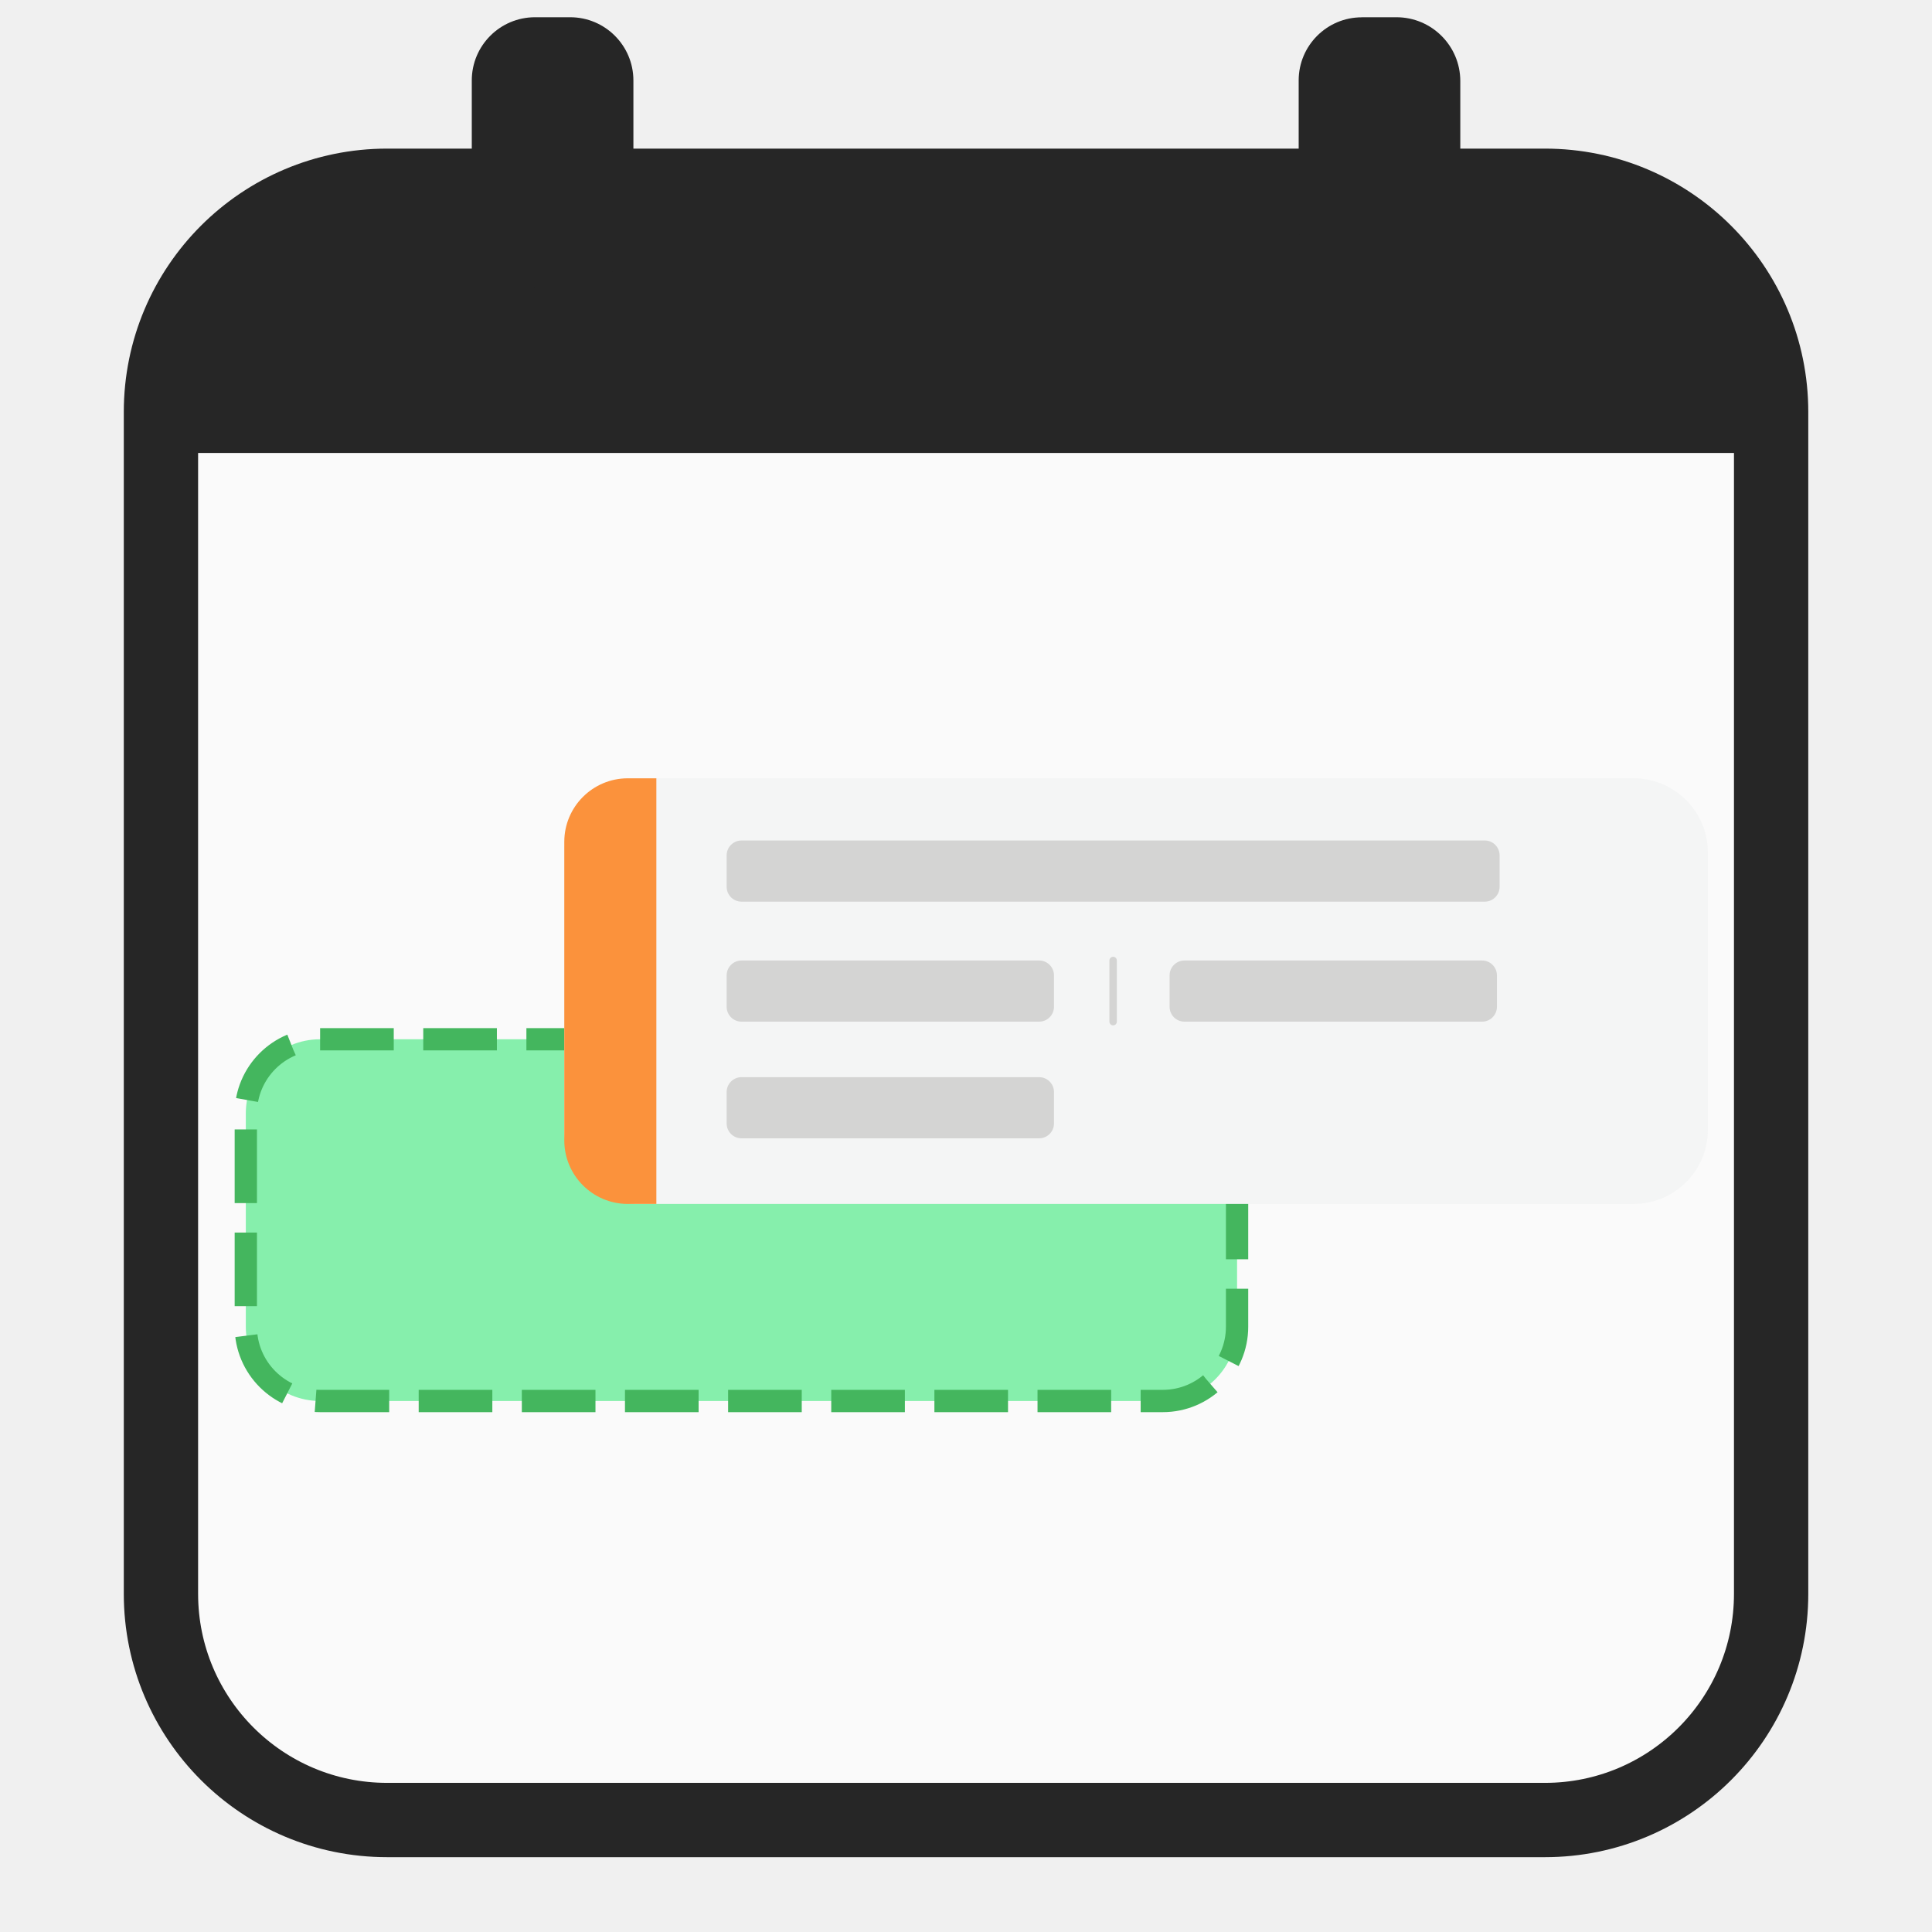
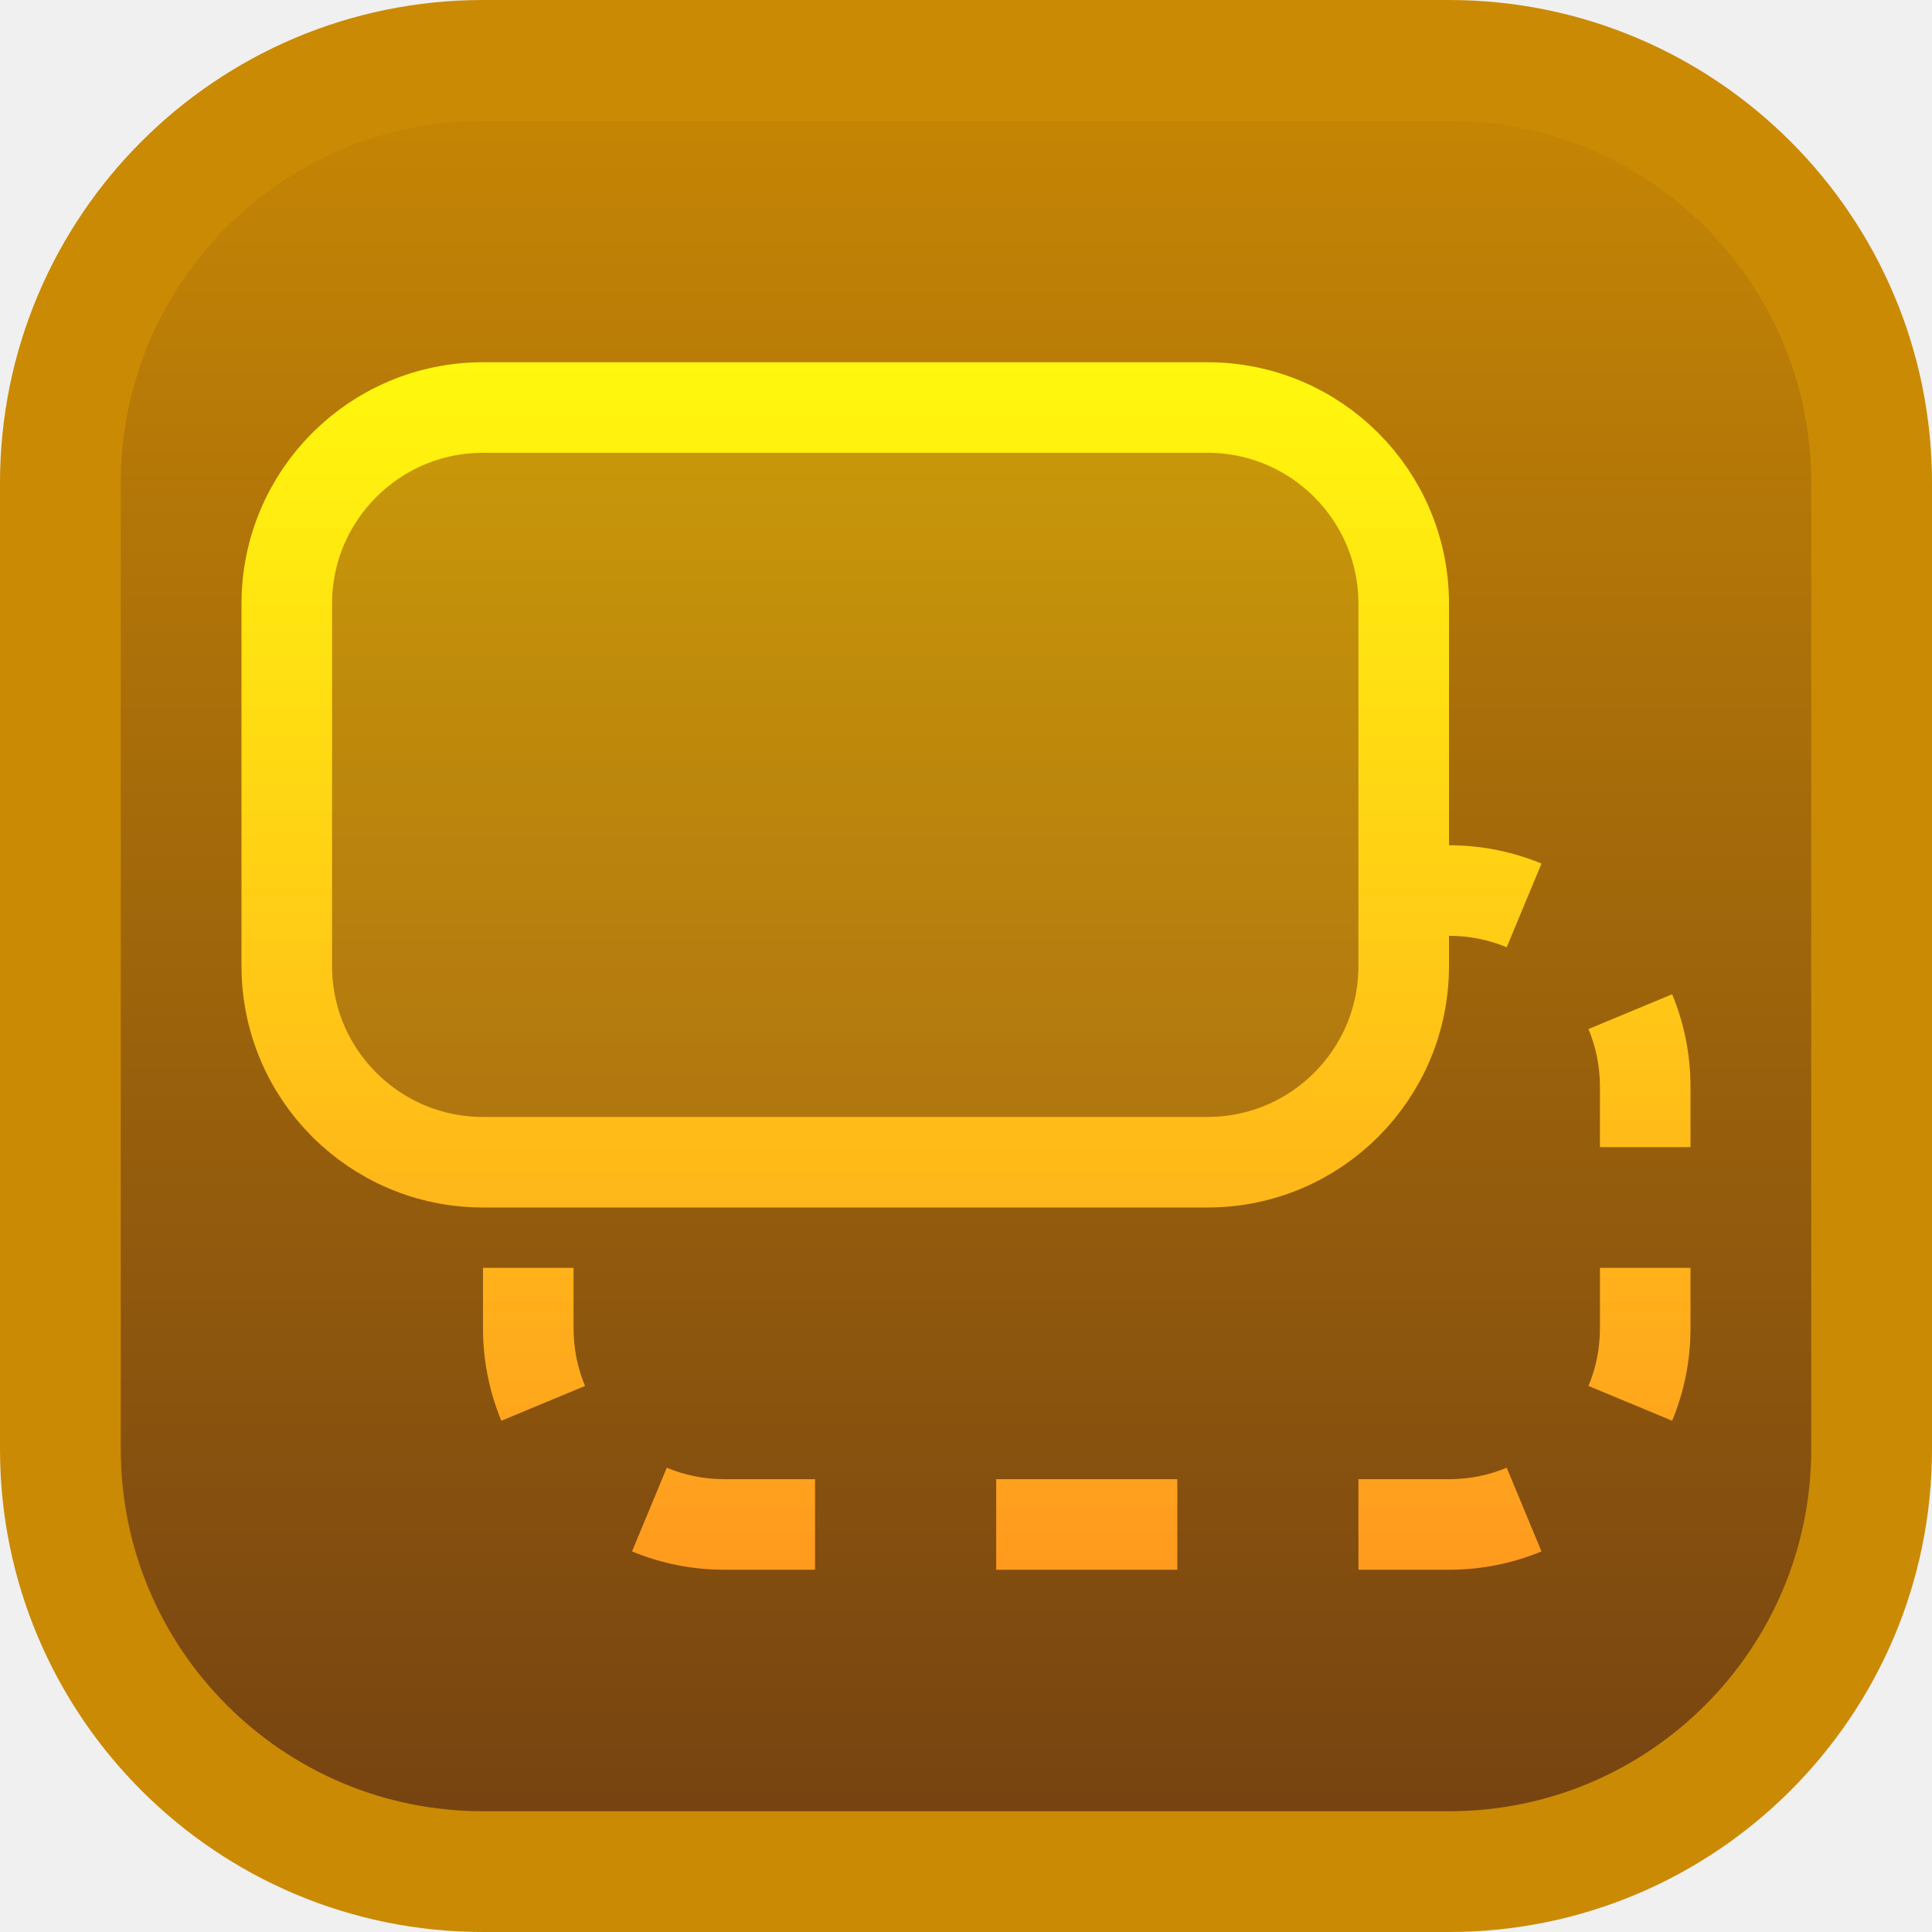
- <svg xmlns="http://www.w3.org/2000/svg" id="Layer_1" data-name="Layer 1" viewBox="0 0 260 260">
+ <svg xmlns="http://www.w3.org/2000/svg" width="16" height="16" viewBox="0 0 16 16" fill="none">
+   <rect x="0.5" y="0.5" width="15" height="15" rx="3.5" fill="url(#paint0_linear_6_25)" stroke="#CA8A04" />
+   <g style="mix-blend-mode:overlay">
+     <rect x="2.375" y="3.375" width="9.25" height="6.25" rx="1.625" fill="white" fill-opacity="0.25" />
+     <rect x="2.375" y="3.375" width="9.25" height="6.25" rx="1.625" stroke="white" stroke-width="0.75" />
+   </g>
+   <g style="mix-blend-mode:overlay">
+     <path fill-rule="evenodd" clip-rule="evenodd" d="M12 7.75C12.171 7.75 12.332 7.784 12.478 7.845L12.622 7.498L12.766 7.152C12.53 7.054 12.271 7 12 7V7.75ZM5.378 12.502L5.234 12.848C5.47 12.946 5.729 13 6 13H6.75V12.625V12.25H6C5.829 12.25 5.668 12.216 5.522 12.155L5.378 12.502ZM11.25 12.625V13H12C12.271 13 12.53 12.946 12.766 12.848L12.622 12.502L12.478 12.155C12.332 12.216 12.171 12.25 12 12.25H11.25V12.625ZM13.625 9.5H14V9C14 8.729 13.946 8.47 13.848 8.234L13.502 8.378L13.155 8.522C13.216 8.668 13.25 8.829 13.25 9V9.5H13.625ZM4.375 10.5H4V11C4 11.271 4.054 11.53 4.152 11.766L4.498 11.622L4.845 11.478C4.784 11.332 4.75 11.171 4.75 11V10.5H4.375ZM13.625 10.5H14V11C14 11.271 13.946 11.53 13.848 11.766L13.502 11.622L13.155 11.478C13.216 11.332 13.25 11.171 13.25 11V10.5H13.625ZM9.75 12.625V13H8.25V12.625V12.25H9.75V12.625Z" fill="white" />
+   </g>
  <defs>
-     <style>
-       .cls-1 {
-         stroke: #d4d4d3;
-         stroke-linecap: round;
-         stroke-linejoin: round;
-       }
- 
-       .cls-1, .cls-2 {
-         fill: none;
-       }
- 
-       .cls-3 {
-         fill: #fafafa;
-         stroke: #262626;
-         stroke-width: 10px;
-       }
- 
-       .cls-3, .cls-2 {
-         stroke-miterlimit: 10;
-       }
- 
-       .cls-2 {
-         stroke: #44b65e;
-         stroke-dasharray: 0 0 9.91 3.97;
-         stroke-width: 3px;
-       }
- 
-       .cls-4 {
-         fill: #fb923c;
-       }
- 
-       .cls-4, .cls-5, .cls-6, .cls-7, .cls-8 {
-         stroke-width: 0px;
-       }
- 
-       .cls-5 {
-         fill: #262626;
-       }
- 
-       .cls-6 {
-         fill: #d4d4d3;
-       }
- 
-       .cls-7 {
-         fill: #86efac;
-       }
- 
-       .cls-8 {
-         fill: #f4f5f5;
-       }
-     </style>
+     <linearGradient id="paint0_linear_6_25" x1="8" y1="0" x2="8" y2="16" gradientUnits="userSpaceOnUse">
+       <stop stop-color="#CA8A04" />
+       <stop offset="1" stop-color="#713F12" />
+     </linearGradient>
  </defs>
-   <rect class="cls-3" x="21.66" y="25" width="216.69" height="219.93" rx="30.44" ry="30.44" />
-   <path class="cls-5" d="M37.08,26.08h186.32c6.45,0,11.69,5.24,11.69,11.69v23.19H25.39v-23.19c0-6.45,5.24-11.69,11.69-11.69Z" />
-   <g>
-     <rect class="cls-7" x="33.08" y="139.86" width="133.4" height="48.68" rx="10" ry="10" />
-     <rect class="cls-2" x="33.08" y="139.86" width="133.4" height="48.68" rx="10" ry="10" />
-   </g>
-   <g>
-     <rect class="cls-8" x="75.94" y="104.74" width="153.9" height="57.28" rx="10" ry="10" />
-     <rect class="cls-6" x="97.79" y="113.11" width="104.02" height="8.23" rx="2" ry="2" />
-     <rect class="cls-6" x="97.79" y="129.26" width="44.05" height="8.23" rx="2" ry="2" />
-     <rect class="cls-6" x="157.4" y="129.26" width="44.05" height="8.23" rx="2" ry="2" />
-     <rect class="cls-6" x="97.79" y="144.96" width="44.05" height="8.23" rx="2" ry="2" />
-     <line class="cls-1" x1="149.8" y1="129.26" x2="149.8" y2="137.49" />
-     <path class="cls-4" d="M84.49,104.74h3.84v57.28h-3.84c-4.72,0-8.55-3.83-8.55-8.55v-40.18c0-4.72,3.83-8.55,8.55-8.55Z" />
-   </g>
-   <rect class="cls-5" x="63.49" y="2.32" width="21.75" height="36.43" rx="8.51" ry="8.51" />
-   <path class="cls-5" d="M183.26,2.32h4.67c4.74,0,8.59,3.85,8.59,8.59v19.25c0,4.74-3.85,8.59-8.59,8.59h-4.57c-4.74,0-8.59-3.85-8.59-8.59V10.82c0-4.69,3.81-8.49,8.49-8.49Z" />
</svg>
